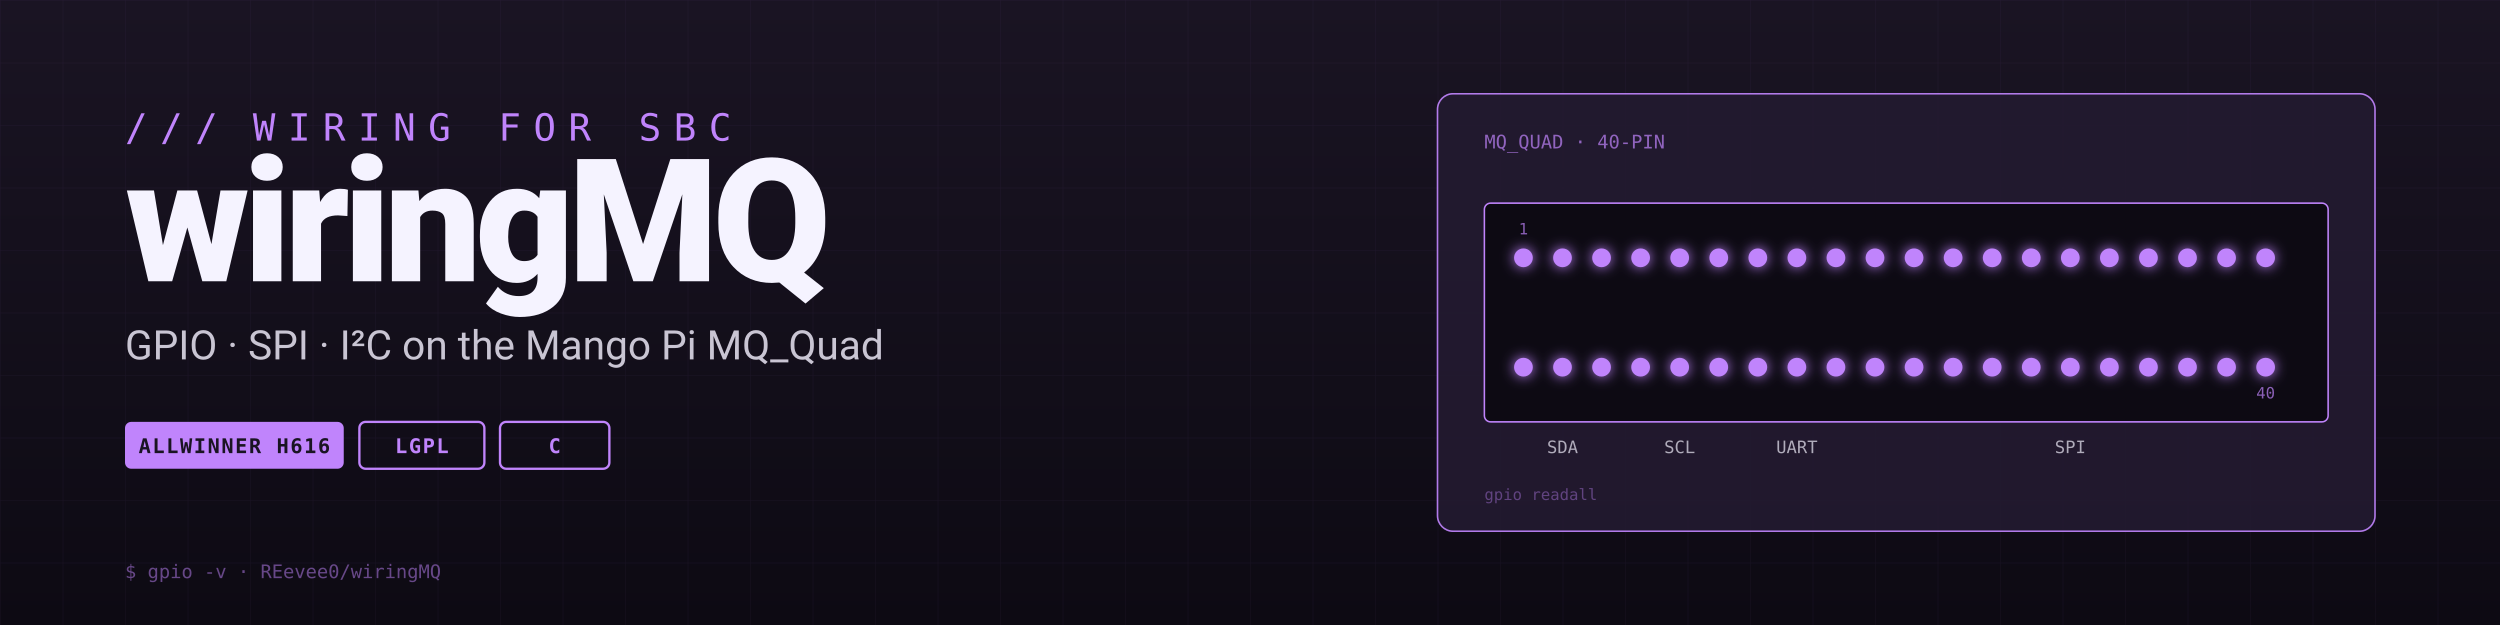
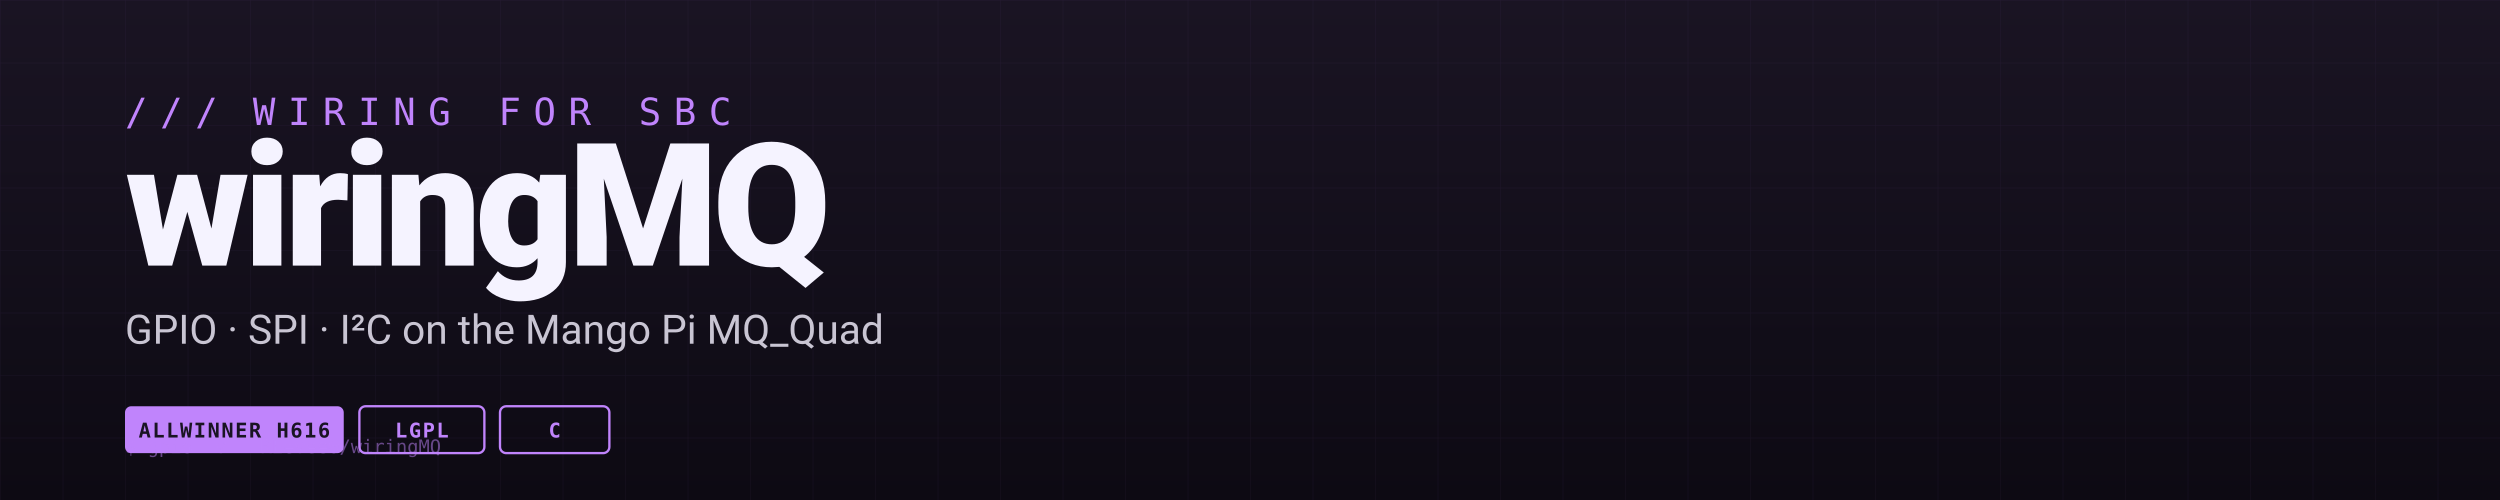
- <svg xmlns="http://www.w3.org/2000/svg" viewBox="0 0 1600 400" width="1600" height="400" preserveAspectRatio="xMidYMid meet" role="img" aria-labelledby="banner-title">
+ <svg xmlns="http://www.w3.org/2000/svg" viewBox="0 0 1600 320" width="1600" height="320" preserveAspectRatio="xMidYMid meet" role="img" aria-labelledby="banner-title">
  <defs>
    <linearGradient id="bg" x1="0" y1="0" x2="0" y2="1">
      <stop offset="0" stop-color="#1a1423" />
      <stop offset="1" stop-color="#0d0a13" />
    </linearGradient>
-     <linearGradient id="accent" x1="0" y1="0" x2="1" y2="0">
-       <stop offset="0" stop-color="#c084fc" />
-       <stop offset="1" stop-color="#7c3aed" />
-     </linearGradient>
    <pattern id="grid" width="40" height="40" patternUnits="userSpaceOnUse">
      <path d="M 40 0 L 0 0 0 40" fill="none" stroke="#c084fc" stroke-width="0.5" opacity="0.08" />
    </pattern>
-     <filter id="glow" x="-20%" y="-20%" width="140%" height="140%">
-       <feGaussianBlur stdDeviation="4" result="blur" />
-       <feMerge>
-         <feMergeNode in="blur" />
-         <feMergeNode in="SourceGraphic" />
-       </feMerge>
-     </filter>
  </defs>
-   <rect width="1600" height="400" fill="url(#bg)" />
-   <rect width="1600" height="400" fill="url(#grid)" />
-   <g transform="translate(80, 90)">
+   <rect width="1600" height="320" fill="url(#bg)" />
+   <rect width="1600" height="320" fill="url(#grid)" />
+   <g transform="translate(80, 80)">
    <text x="0" y="0" font-family="ui-monospace, Menlo, Consolas, monospace" font-size="24" fill="#c084fc" letter-spacing="8">
      <tspan opacity="0.6">///</tspan> WIRING FOR SBC
    </text>
    <text x="0" y="90" font-family="-apple-system, Segoe UI, Roboto, sans-serif" font-size="110" font-weight="800" fill="#f5f3ff" letter-spacing="-4">
      wiringMQ
    </text>
    <text x="0" y="140" font-family="-apple-system, Segoe UI, Roboto, sans-serif" font-size="26" font-weight="400" fill="#c9c5d3">
      GPIO · SPI · I²C  on the Mango Pi MQ_Quad
    </text>
    <g transform="translate(0, 180)">
      <rect x="0" y="0" width="140" height="30" rx="4" fill="#c084fc" />
      <text x="70" y="20" font-family="ui-monospace, Menlo, monospace" font-size="13" font-weight="700" fill="#1a1423" text-anchor="middle" letter-spacing="1">ALLWINNER H616</text>
      <rect x="150" y="0" width="80" height="30" rx="4" fill="none" stroke="#c084fc" stroke-width="1.5" />
      <text x="190" y="20" font-family="ui-monospace, Menlo, monospace" font-size="13" font-weight="700" fill="#c084fc" text-anchor="middle" letter-spacing="1">LGPL</text>
      <rect x="240" y="0" width="70" height="30" rx="4" fill="none" stroke="#c084fc" stroke-width="1.5" />
      <text x="275" y="20" font-family="ui-monospace, Menlo, monospace" font-size="13" font-weight="700" fill="#c084fc" text-anchor="middle" letter-spacing="1">C</text>
    </g>
  </g>
-   <g transform="translate(920, 60)">
-     <rect x="0" y="0" width="600" height="280" rx="10" fill="#221a30" stroke="#c084fc" stroke-width="1" opacity="0.9" />
-     <rect x="0" y="0" width="600" height="280" rx="10" fill="none" stroke="#c084fc" stroke-width="1" opacity="0.15" />
-     <text x="30" y="35" font-family="ui-monospace, monospace" font-size="12" fill="#c084fc" opacity="0.7">MQ_QUAD · 40-PIN</text>
-     <text x="30" y="260" font-family="ui-monospace, monospace" font-size="10" fill="#c084fc" opacity="0.4">gpio readall</text>
-     <rect x="30" y="70" width="540" height="140" rx="4" fill="#0d0a13" stroke="#c084fc" stroke-width="1" />
-     <g fill="#c084fc" filter="url(#glow)">
-       <g id="rowA">
-         <circle cx="55" cy="105" r="6" />
-         <circle cx="80" cy="105" r="6" />
-         <circle cx="105" cy="105" r="6" />
-         <circle cx="130" cy="105" r="6" />
-         <circle cx="155" cy="105" r="6" />
-         <circle cx="180" cy="105" r="6" />
-         <circle cx="205" cy="105" r="6" />
-         <circle cx="230" cy="105" r="6" />
-         <circle cx="255" cy="105" r="6" />
-         <circle cx="280" cy="105" r="6" />
-         <circle cx="305" cy="105" r="6" />
-         <circle cx="330" cy="105" r="6" />
-         <circle cx="355" cy="105" r="6" />
-         <circle cx="380" cy="105" r="6" />
-         <circle cx="405" cy="105" r="6" />
-         <circle cx="430" cy="105" r="6" />
-         <circle cx="455" cy="105" r="6" />
-         <circle cx="480" cy="105" r="6" />
-         <circle cx="505" cy="105" r="6" />
-         <circle cx="530" cy="105" r="6" />
-       </g>
-       <g id="rowB">
-         <circle cx="55" cy="175" r="6" />
-         <circle cx="80" cy="175" r="6" />
-         <circle cx="105" cy="175" r="6" />
-         <circle cx="130" cy="175" r="6" />
-         <circle cx="155" cy="175" r="6" />
-         <circle cx="180" cy="175" r="6" />
-         <circle cx="205" cy="175" r="6" />
-         <circle cx="230" cy="175" r="6" />
-         <circle cx="255" cy="175" r="6" />
-         <circle cx="280" cy="175" r="6" />
-         <circle cx="305" cy="175" r="6" />
-         <circle cx="330" cy="175" r="6" />
-         <circle cx="355" cy="175" r="6" />
-         <circle cx="380" cy="175" r="6" />
-         <circle cx="405" cy="175" r="6" />
-         <circle cx="430" cy="175" r="6" />
-         <circle cx="455" cy="175" r="6" />
-         <circle cx="480" cy="175" r="6" />
-         <circle cx="505" cy="175" r="6" />
-         <circle cx="530" cy="175" r="6" />
-       </g>
-     </g>
-     <text x="55" y="90" font-family="ui-monospace, monospace" font-size="10" fill="#c084fc" text-anchor="middle" opacity="0.7">1</text>
-     <text x="530" y="195" font-family="ui-monospace, monospace" font-size="10" fill="#c084fc" text-anchor="middle" opacity="0.7">40</text>
-     <g font-family="ui-monospace, monospace" font-size="11" fill="#c9c5d3">
-       <text x="80" y="230" text-anchor="middle" opacity="0.85">SDA</text>
-       <text x="155" y="230" text-anchor="middle" opacity="0.85">SCL</text>
-       <text x="230" y="230" text-anchor="middle" opacity="0.85">UART</text>
-       <text x="405" y="230" text-anchor="middle" opacity="0.85">SPI</text>
-     </g>
-   </g>
-   <text x="80" y="370" font-family="ui-monospace, Menlo, monospace" font-size="12" fill="#c084fc" opacity="0.5">$ gpio -v · REevee0/wiringMQ</text>
+   <text x="80" y="290" font-family="ui-monospace, Menlo, monospace" font-size="12" fill="#c084fc" opacity="0.5">$ gpio -v · REevee0/wiringMQ</text>
</svg>
